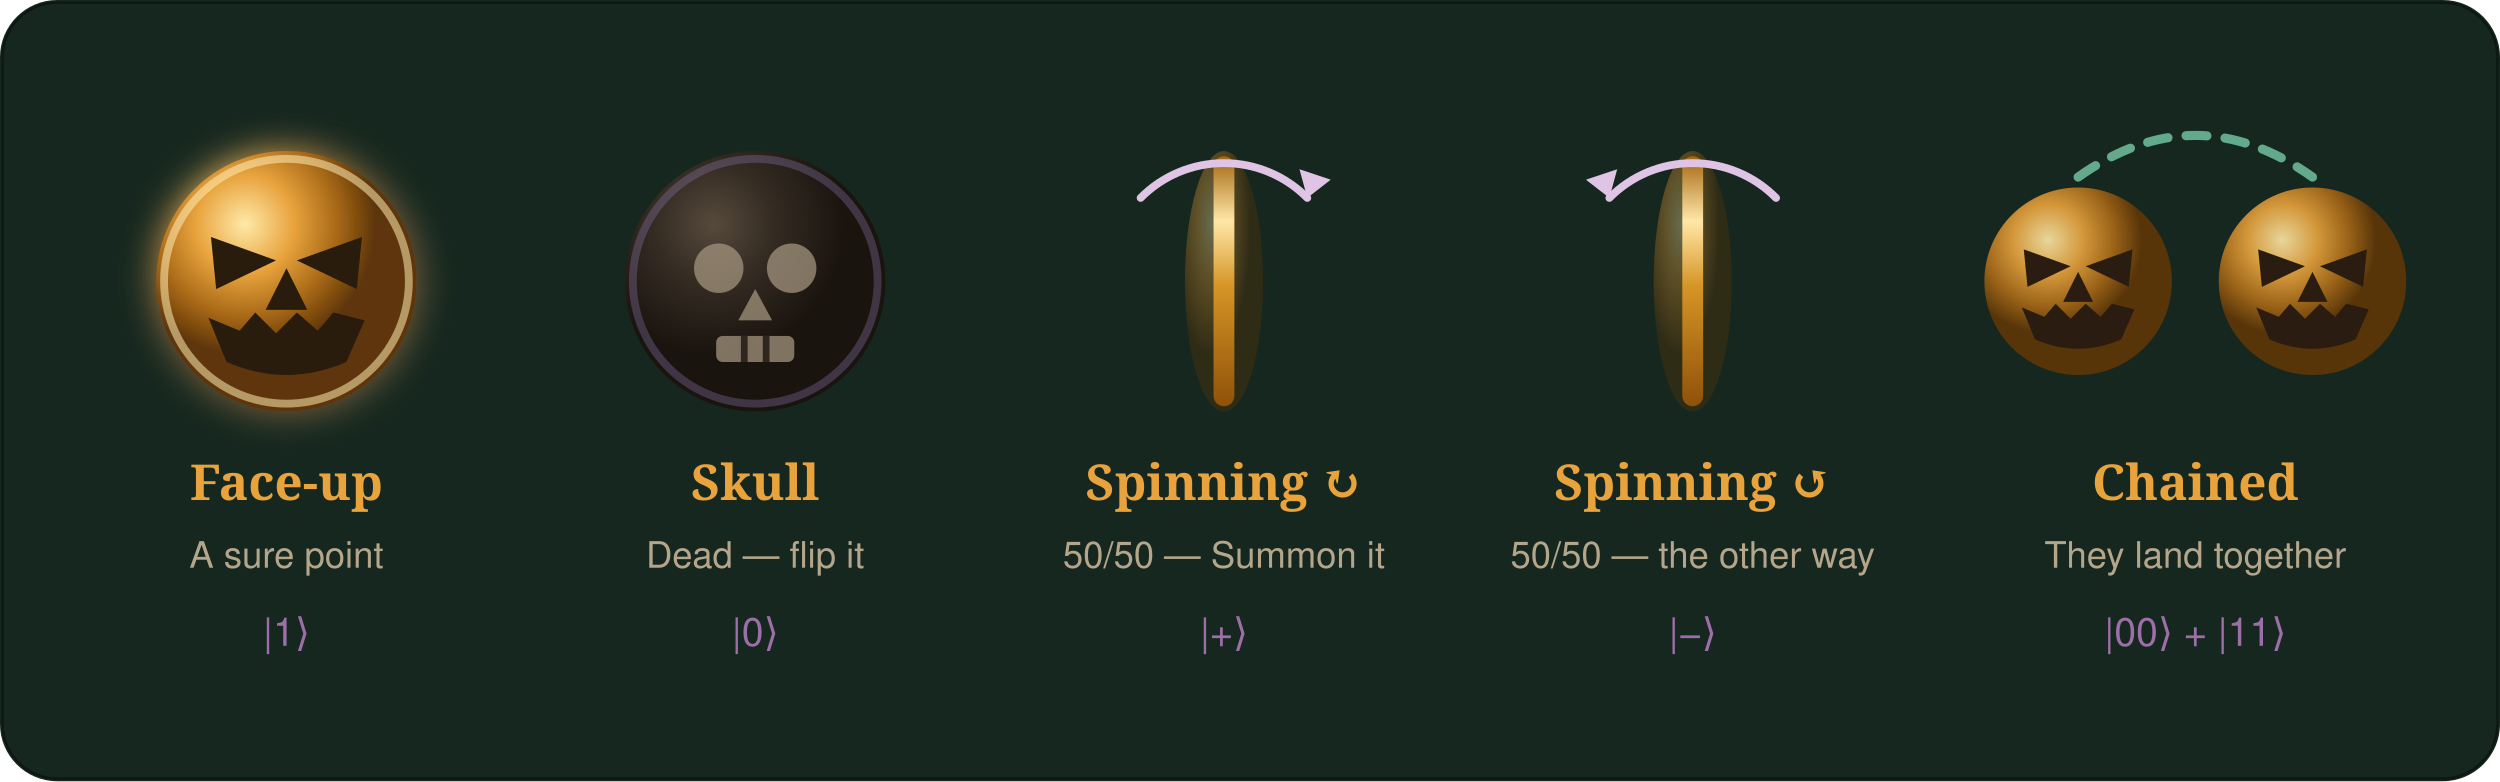
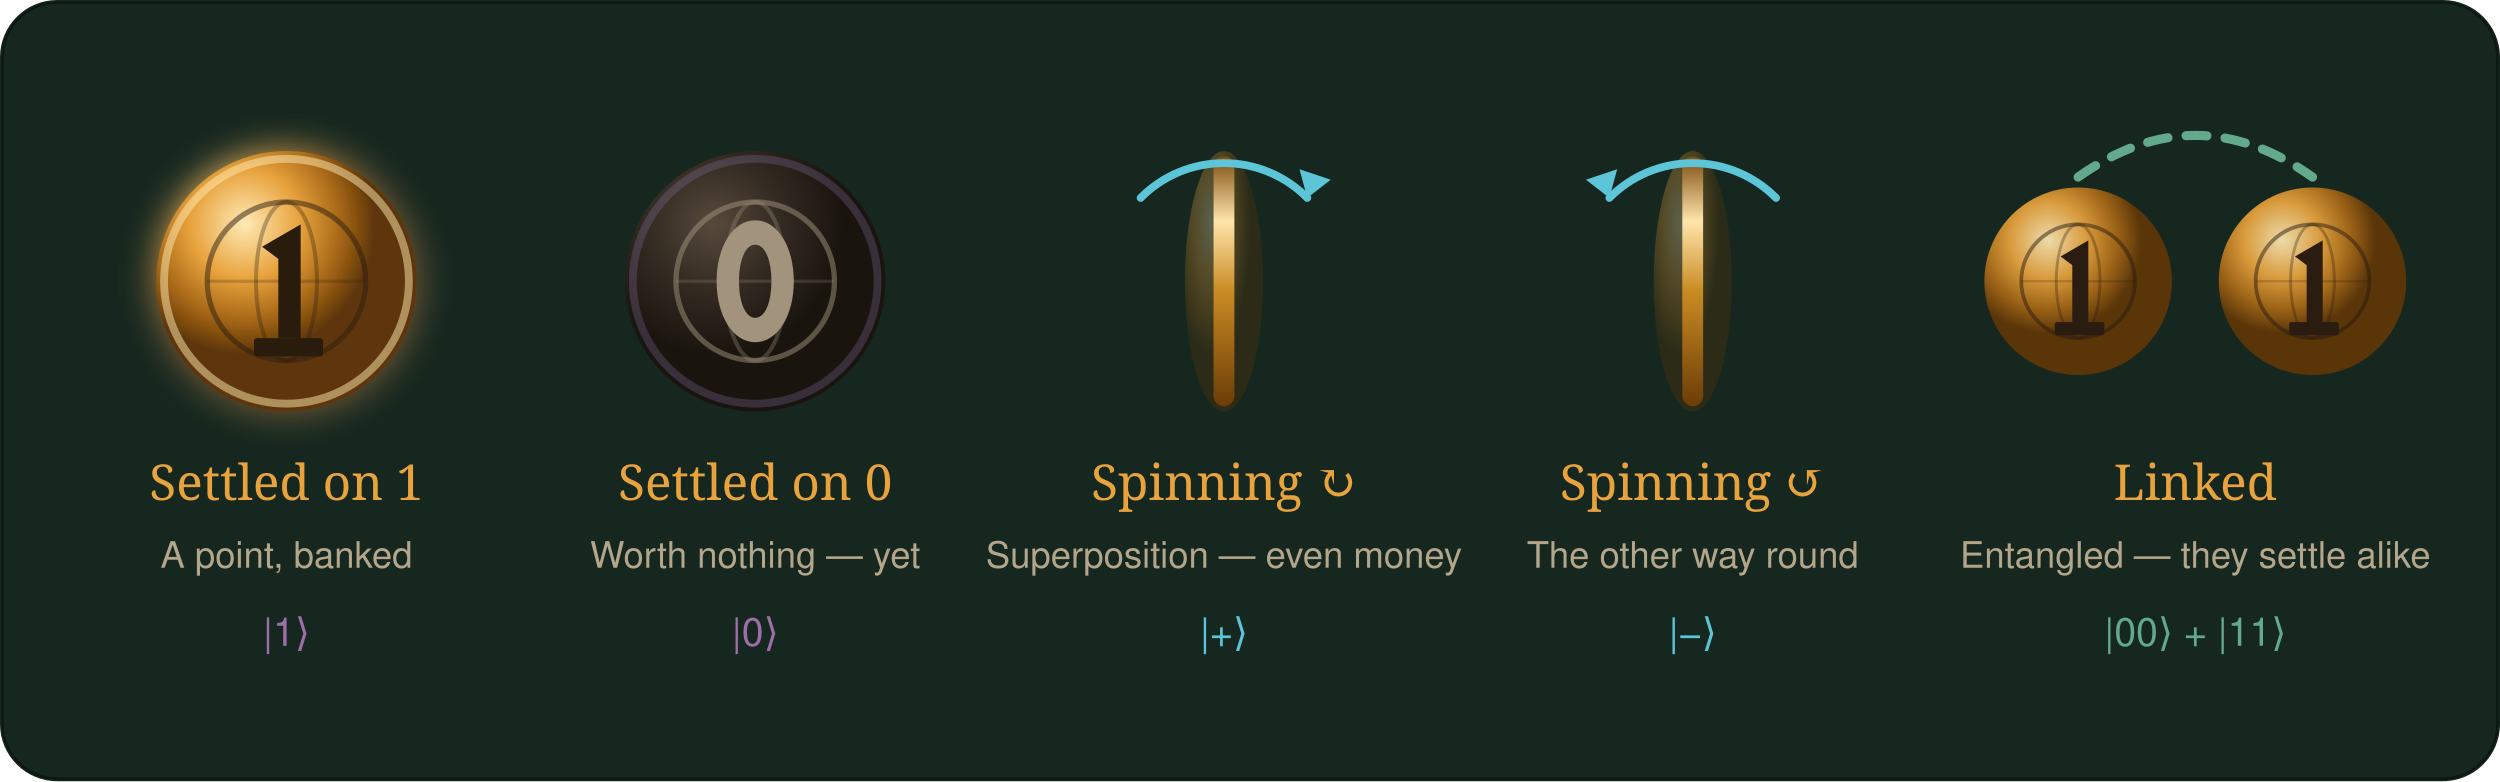
- <svg xmlns="http://www.w3.org/2000/svg" viewBox="0 0 960 300" width="960" height="300" role="img" aria-label="The five states a cursed coin can be in">
+ <svg xmlns="http://www.w3.org/2000/svg" viewBox="0 0 960 300" width="960" height="300" role="img" aria-label="The states a qubit on the table can be in">
  <defs>
    <radialGradient id="gold" cx="34%" cy="28%">
-       <stop offset="0%" stop-color="#ffe9a8" />
-       <stop offset="38%" stop-color="#e8a33d" />
-       <stop offset="72%" stop-color="#a66716" />
+       <stop offset="0%" stop-color="#ffeab6" />
+       <stop offset="42%" stop-color="#e8a33d" />
+       <stop offset="74%" stop-color="#a66716" />
      <stop offset="100%" stop-color="#5e3607" />
    </radialGradient>
    <radialGradient id="dark" cx="34%" cy="28%">
      <stop offset="0%" stop-color="#574a3c" />
-       <stop offset="45%" stop-color="#352c23" />
+       <stop offset="48%" stop-color="#352c23" />
      <stop offset="100%" stop-color="#1a140f" />
    </radialGradient>
    <linearGradient id="rim" x1="0" y1="0" x2="0" y2="1">
-       <stop offset="0%" stop-color="#a4650f" />
-       <stop offset="26%" stop-color="#ffe7a8" />
-       <stop offset="52%" stop-color="#d59526" />
-       <stop offset="100%" stop-color="#8e5109" />
+       <stop offset="0%" stop-color="#7c4a0d" />
+       <stop offset="26%" stop-color="#ffe5ab" />
+       <stop offset="54%" stop-color="#c98b23" />
+       <stop offset="100%" stop-color="#6b3c07" />
    </linearGradient>
    <filter id="glow" x="-60%" y="-60%" width="220%" height="220%">
      <feGaussianBlur stdDeviation="7" result="b" />
      <feMerge>
        <feMergeNode in="b" />
        <feMergeNode in="SourceGraphic" />
      </feMerge>
    </filter>
-     <g id="face">
-       <path d="M21 33 L46 42 L23 53 Z" />
-       <path d="M79 33 L54 42 L77 53 Z" />
-       <path d="M50 45 L42 61 L58 61 Z" />
-       <path d="M20 64 L32 69 L38 62 L46 70 L54 62 L62 69 L68 62 L80 65 L73 81 Q50 91 27 81 Z" />
+     <g id="meridian">
+       <circle cx="50" cy="50" r="39" fill="none" stroke="currentColor" stroke-width="2.6" opacity=".5" />
+       <ellipse cx="50" cy="50" rx="15" ry="39" fill="none" stroke="currentColor" stroke-width="2" opacity=".32" />
+       <path d="M11 50 H89" stroke="currentColor" stroke-width="1.6" opacity=".22" />
    </g>
-     <g id="skull">
-       <circle cx="36" cy="45" r="9.5" />
-       <circle cx="64" cy="45" r="9.5" />
-       <path d="M50 53 L43.5 65 L56.5 65 Z" />
-       <rect x="35" y="71" width="30" height="10" rx="2.5" />
-       <rect x="44.5" y="71" width="2.6" height="10" fill="#352c23" />
-       <rect x="52.9" y="71" width="2.6" height="10" fill="#352c23" />
+     <g id="one">
+       <use href="#meridian" />
+       <path d="M38 33 L57 22 L57 78 L46 78 L46 39 Z" />
+       <rect x="34" y="78" width="34" height="9" rx="1.5" />
+     </g>
+     <g id="zero">
+       <use href="#meridian" />
+       <path d="M50 20 c11 0 19 13 19 30 s-8 30-19 30 -19-13-19-30 8-30 19-30z M50 32 c-5 0-8 8-8 18 s3 18 8 18 8-8 8-18 -3-18-8-18z" fill-rule="evenodd" />
    </g>
  </defs>
  <rect width="960" height="300" rx="22" fill="#16271f" />
  <rect x="1" y="1" width="958" height="298" rx="21" fill="none" stroke="#0d1813" />
  <g transform="translate(60,58)" filter="url(#glow)">
    <circle cx="50" cy="50" r="50" fill="url(#gold)" />
-     <circle cx="50" cy="50" r="47" fill="none" stroke="#ffecb4" stroke-opacity=".55" stroke-width="3" />
-     <g fill="#2a1c10">
-       <use href="#face" />
+     <circle cx="50" cy="50" r="47" fill="none" stroke="#ffecb4" stroke-opacity=".5" stroke-width="3" />
+     <g transform="translate(11,11) scale(.78)" fill="#2a1c10" color="#2a1c10">
+       <use href="#one" />
    </g>
  </g>
-   <text x="110" y="192" text-anchor="middle" fill="#e8a33d" font-family="IM Fell English SC,Georgia,serif" font-size="19" font-weight="700">Face-up</text>
-   <text x="110" y="218" text-anchor="middle" fill="#b3a68b" font-family="Barlow Condensed,Helvetica,sans-serif" font-size="14">A sure point</text>
+   <text x="110" y="192" text-anchor="middle" fill="#e8a33d" font-family="IM Fell English SC,Georgia,serif" font-size="19">Settled on 1</text>
+   <text x="110" y="218" text-anchor="middle" fill="#b3a68b" font-family="Barlow Condensed,Helvetica,sans-serif" font-size="14">A point, banked</text>
  <text x="110" y="248" text-anchor="middle" fill="#9d6fa8" font-family="Barlow Condensed,Helvetica,sans-serif" font-size="15">|1⟩</text>
  <g transform="translate(240,58)">
    <circle cx="50" cy="50" r="50" fill="url(#dark)" />
-     <circle cx="50" cy="50" r="47" fill="none" stroke="#9682be" stroke-opacity=".3" stroke-width="3" />
-     <g fill="#a2937c" opacity=".75">
-       <use href="#skull" />
+     <circle cx="50" cy="50" r="47" fill="none" stroke="#9682be" stroke-opacity=".25" stroke-width="3" />
+     <g transform="translate(11,11) scale(.78)" fill="#a2937c" color="#a2937c">
+       <use href="#zero" />
    </g>
  </g>
-   <text x="290" y="192" text-anchor="middle" fill="#e8a33d" font-family="IM Fell English SC,Georgia,serif" font-size="19" font-weight="700">Skull</text>
-   <text x="290" y="218" text-anchor="middle" fill="#b3a68b" font-family="Barlow Condensed,Helvetica,sans-serif" font-size="14">Dead — flip it</text>
+   <text x="290" y="192" text-anchor="middle" fill="#e8a33d" font-family="IM Fell English SC,Georgia,serif" font-size="19">Settled on 0</text>
+   <text x="290" y="218" text-anchor="middle" fill="#b3a68b" font-family="Barlow Condensed,Helvetica,sans-serif" font-size="14">Worth nothing — yet</text>
  <text x="290" y="248" text-anchor="middle" fill="#9d6fa8" font-family="Barlow Condensed,Helvetica,sans-serif" font-size="15">|0⟩</text>
  <g transform="translate(420,58)">
-     <ellipse cx="50" cy="50" rx="15" ry="50" fill="url(#gold)" opacity=".35" />
+     <ellipse cx="50" cy="50" rx="15" ry="50" fill="url(#gold)" opacity=".3" />
    <rect x="46" y="2" width="8" height="96" rx="4" fill="url(#rim)" />
-     <path d="M18 18 A45 45 0 0 1 82 18" fill="none" stroke="#dfc4e6" stroke-width="3" stroke-linecap="round" />
-     <path d="M82 18 l-3 -11 l12 4 z" fill="#dfc4e6" />
+     <path d="M18 18 A45 45 0 0 1 82 18" fill="none" stroke="#5cc5d8" stroke-width="3" stroke-linecap="round" />
+     <path d="M82 18 l-3 -11 l12 4 z" fill="#5cc5d8" />
  </g>
-   <text x="470" y="192" text-anchor="middle" fill="#e8a33d" font-family="IM Fell English SC,Georgia,serif" font-size="19" font-weight="700">Spinning ↻</text>
-   <text x="470" y="218" text-anchor="middle" fill="#b3a68b" font-family="Barlow Condensed,Helvetica,sans-serif" font-size="14">50/50 — Summon it</text>
-   <text x="470" y="248" text-anchor="middle" fill="#9d6fa8" font-family="Barlow Condensed,Helvetica,sans-serif" font-size="15">|+⟩</text>
+   <text x="470" y="192" text-anchor="middle" fill="#e8a33d" font-family="IM Fell English SC,Georgia,serif" font-size="19">Spinning ↻</text>
+   <text x="470" y="218" text-anchor="middle" fill="#b3a68b" font-family="Barlow Condensed,Helvetica,sans-serif" font-size="14">Superposition — even money</text>
+   <text x="470" y="248" text-anchor="middle" fill="#5cc5d8" font-family="Barlow Condensed,Helvetica,sans-serif" font-size="15">|+⟩</text>
  <g transform="translate(600,58)">
-     <ellipse cx="50" cy="50" rx="15" ry="50" fill="url(#gold)" opacity=".35" />
+     <ellipse cx="50" cy="50" rx="15" ry="50" fill="url(#gold)" opacity=".3" />
    <rect x="46" y="2" width="8" height="96" rx="4" fill="url(#rim)" />
-     <path d="M82 18 A45 45 0 0 0 18 18" fill="none" stroke="#dfc4e6" stroke-width="3" stroke-linecap="round" />
-     <path d="M18 18 l3 -11 l-12 4 z" fill="#dfc4e6" />
+     <path d="M82 18 A45 45 0 0 0 18 18" fill="none" stroke="#5cc5d8" stroke-width="3" stroke-linecap="round" />
+     <path d="M18 18 l3 -11 l-12 4 z" fill="#5cc5d8" />
  </g>
-   <text x="650" y="192" text-anchor="middle" fill="#e8a33d" font-family="IM Fell English SC,Georgia,serif" font-size="19" font-weight="700">Spinning ↺</text>
-   <text x="650" y="218" text-anchor="middle" fill="#b3a68b" font-family="Barlow Condensed,Helvetica,sans-serif" font-size="14">50/50 — the other way</text>
-   <text x="650" y="248" text-anchor="middle" fill="#9d6fa8" font-family="Barlow Condensed,Helvetica,sans-serif" font-size="15">|−⟩</text>
+   <text x="650" y="192" text-anchor="middle" fill="#e8a33d" font-family="IM Fell English SC,Georgia,serif" font-size="19">Spinning ↺</text>
+   <text x="650" y="218" text-anchor="middle" fill="#b3a68b" font-family="Barlow Condensed,Helvetica,sans-serif" font-size="14">The other way round</text>
+   <text x="650" y="248" text-anchor="middle" fill="#5cc5d8" font-family="Barlow Condensed,Helvetica,sans-serif" font-size="15">|−⟩</text>
  <g transform="translate(762,70)">
-     <circle cx="36" cy="38" r="36" fill="url(#gold)" opacity=".9" />
-     <g fill="#2a1c10" transform="translate(36,38) scale(.72) translate(-50,-50)">
-       <use href="#face" />
+     <circle cx="36" cy="38" r="36" fill="url(#gold)" opacity=".92" />
+     <g transform="translate(36,38) scale(.56) translate(-50,-50)" fill="#2a1c10" color="#2a1c10">
+       <use href="#one" />
    </g>
-     <circle cx="126" cy="38" r="36" fill="url(#gold)" opacity=".9" />
-     <g fill="#2a1c10" transform="translate(126,38) scale(.72) translate(-50,-50)">
-       <use href="#face" />
+     <circle cx="126" cy="38" r="36" fill="url(#gold)" opacity=".92" />
+     <g transform="translate(126,38) scale(.56) translate(-50,-50)" fill="#2a1c10" color="#2a1c10">
+       <use href="#one" />
    </g>
    <path d="M36 -2 Q81 -34 126 -2" fill="none" stroke="#63a98c" stroke-width="3.5" stroke-dasharray="8 7" stroke-linecap="round" />
  </g>
-   <text x="843" y="192" text-anchor="middle" fill="#e8a33d" font-family="IM Fell English SC,Georgia,serif" font-size="19" font-weight="700">Chained</text>
-   <text x="843" y="218" text-anchor="middle" fill="#b3a68b" font-family="Barlow Condensed,Helvetica,sans-serif" font-size="14">They land together</text>
-   <text x="843" y="248" text-anchor="middle" fill="#9d6fa8" font-family="Barlow Condensed,Helvetica,sans-serif" font-size="15">|00⟩ + |11⟩</text>
+   <text x="843" y="192" text-anchor="middle" fill="#e8a33d" font-family="IM Fell English SC,Georgia,serif" font-size="19">Linked</text>
+   <text x="843" y="218" text-anchor="middle" fill="#b3a68b" font-family="Barlow Condensed,Helvetica,sans-serif" font-size="14">Entangled — they settle alike</text>
+   <text x="843" y="248" text-anchor="middle" fill="#63a98c" font-family="Barlow Condensed,Helvetica,sans-serif" font-size="15">|00⟩ + |11⟩</text>
</svg>
